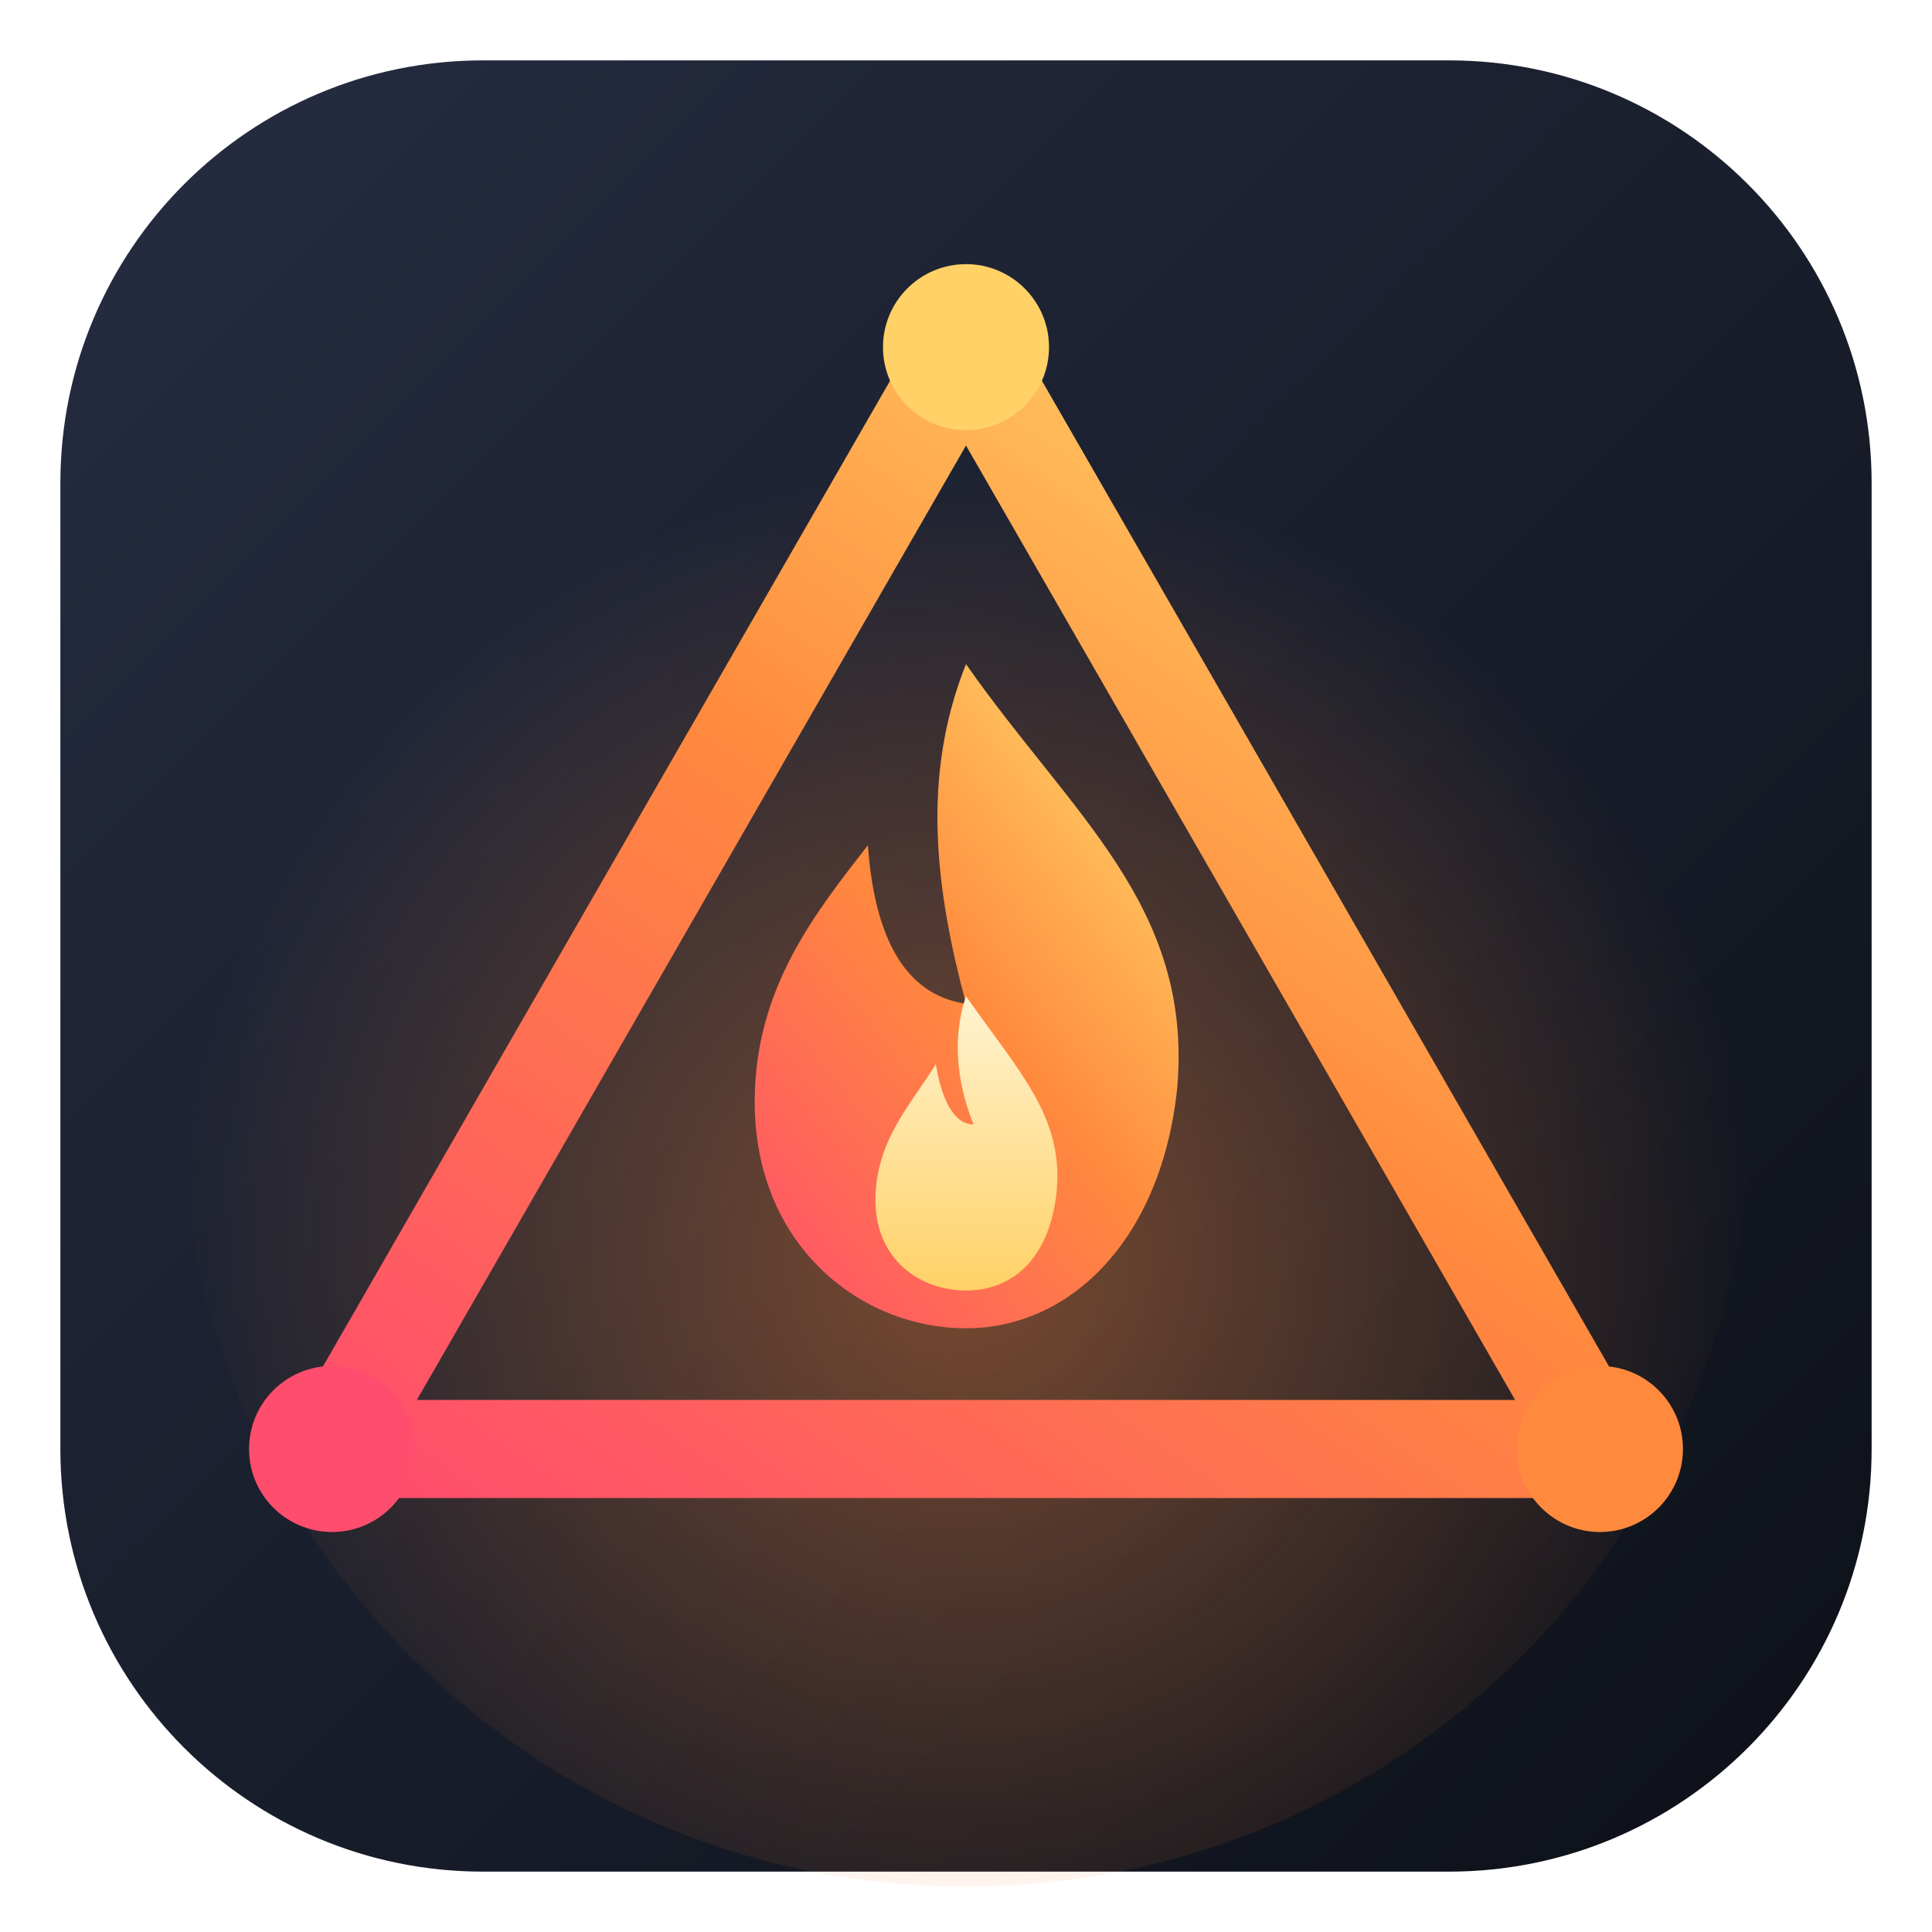
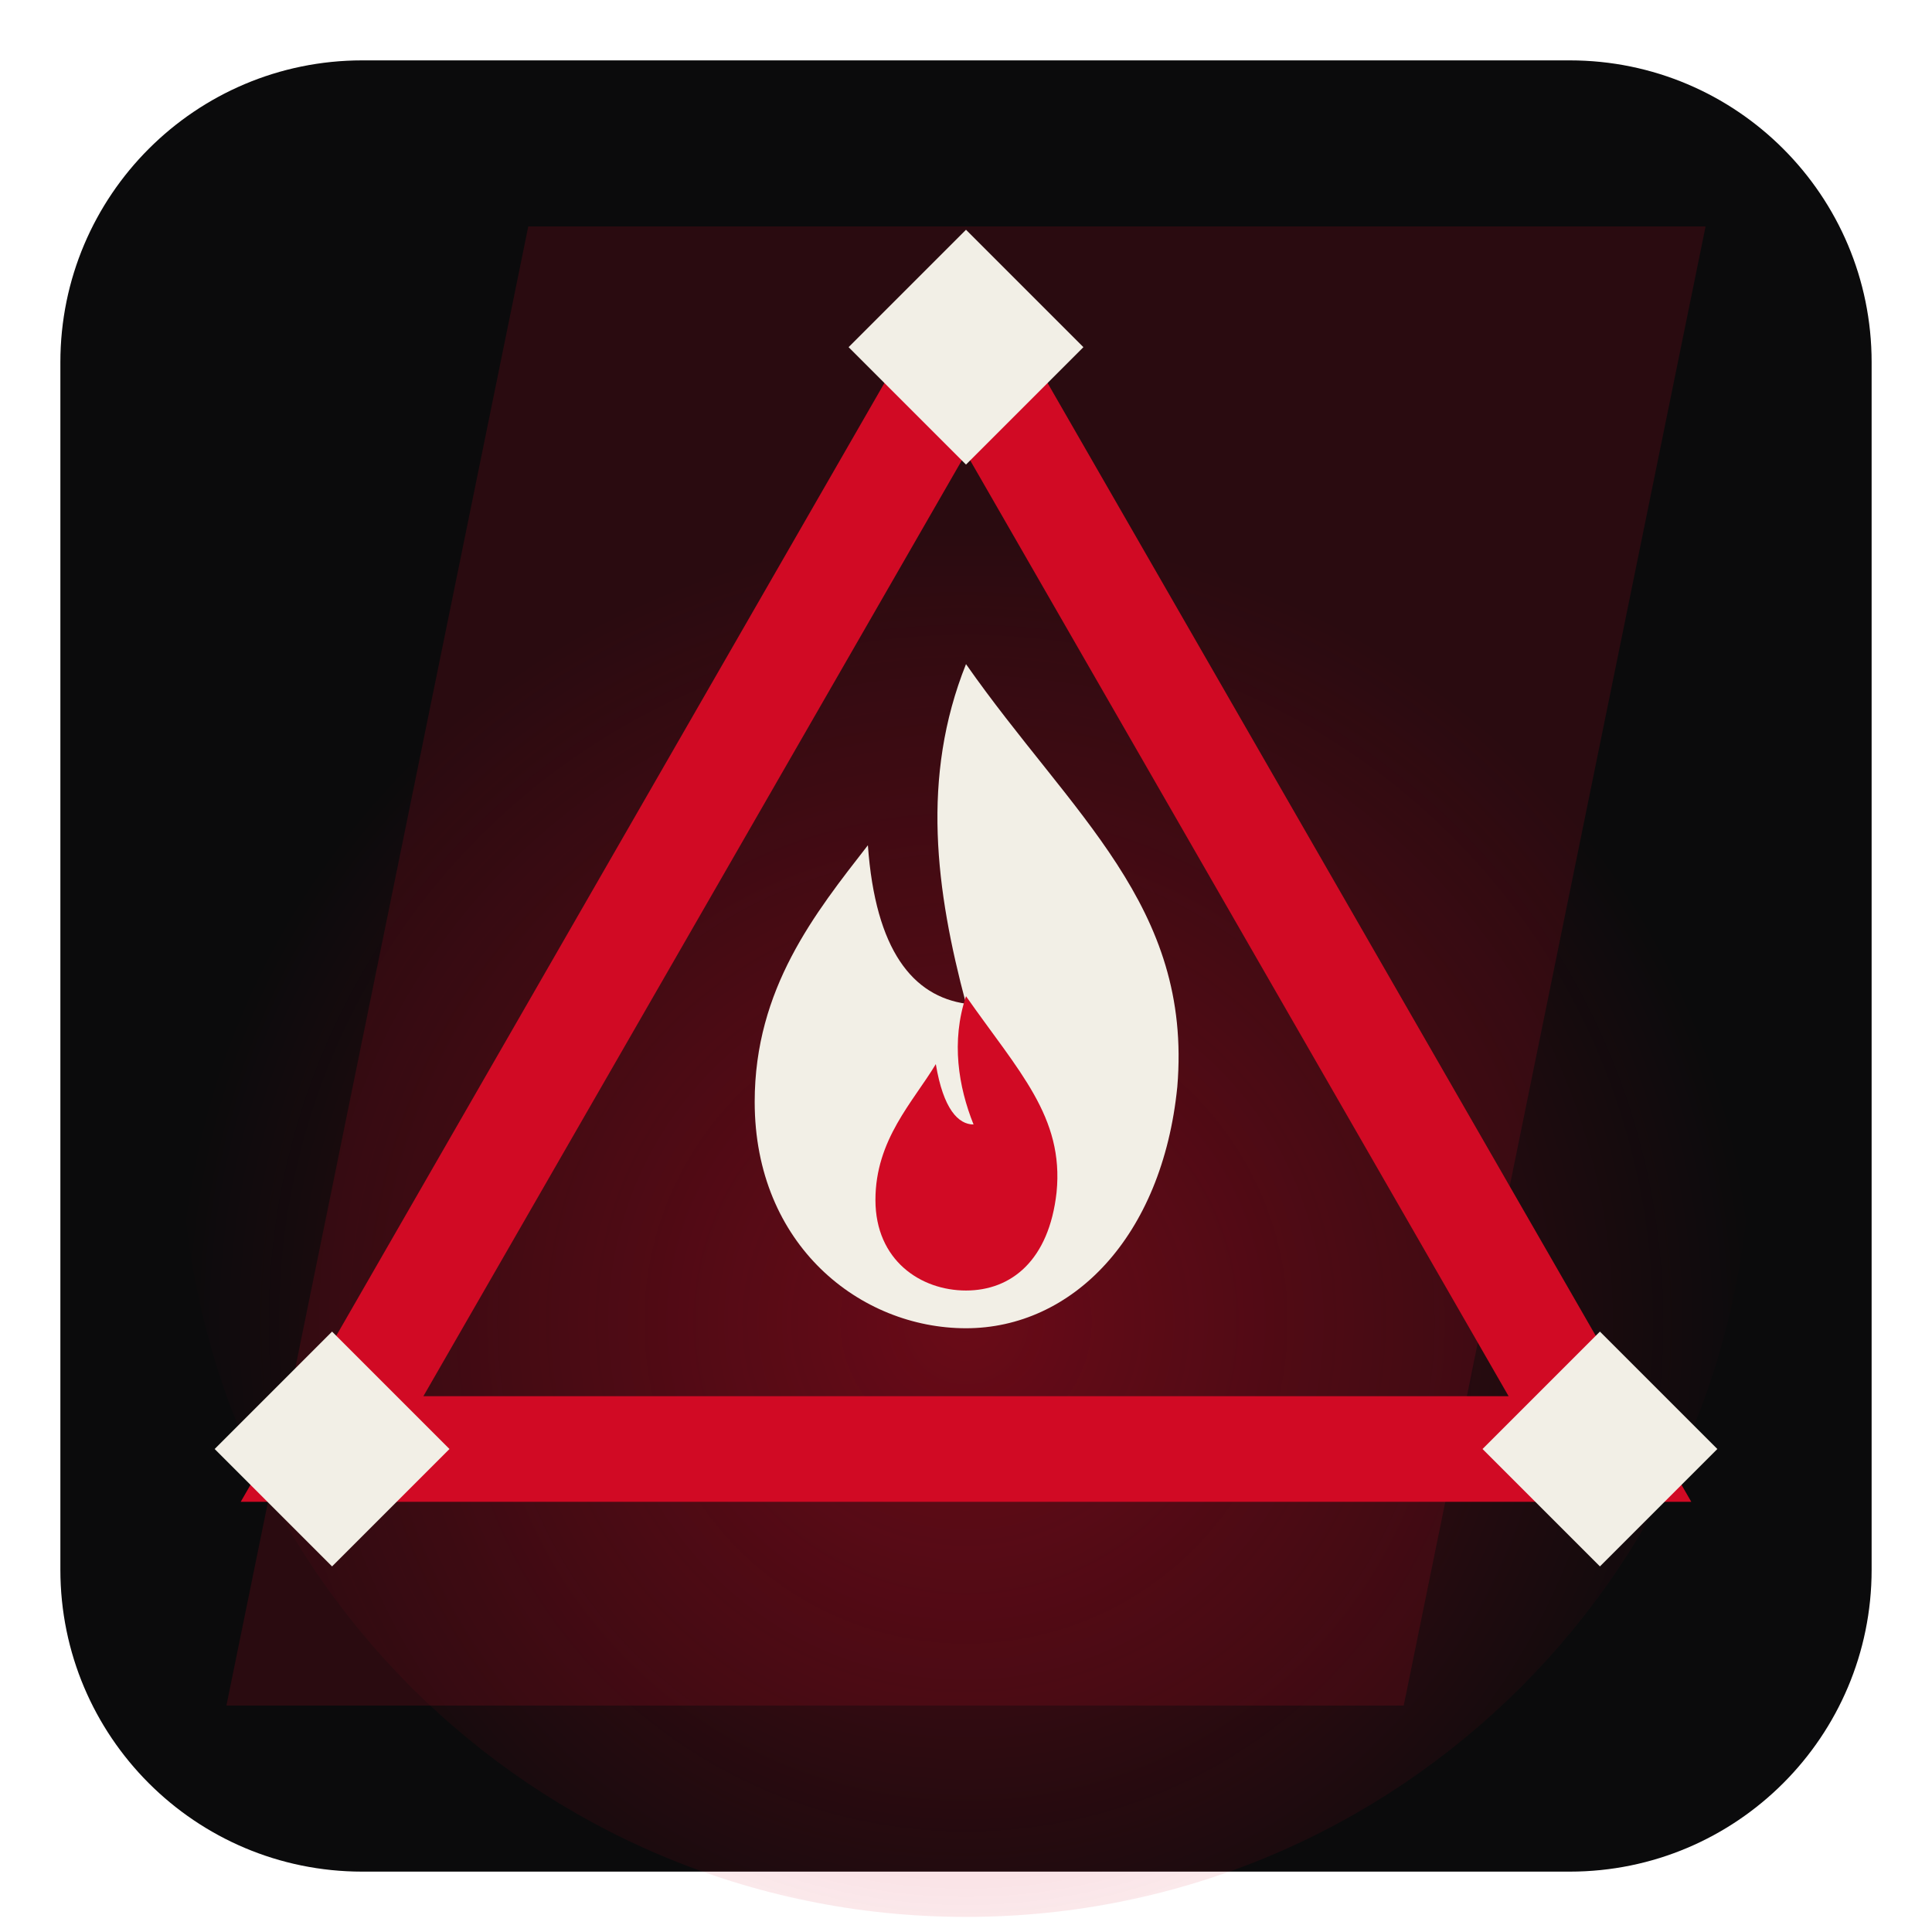
<svg xmlns="http://www.w3.org/2000/svg" width="256" height="256" viewBox="0 0 256 256">
  <defs>
-     <linearGradient id="bg" x1="0" y1="0" x2="1" y2="1">
-       <stop offset="0" stop-color="#262d42" />
-       <stop offset="1" stop-color="#0d1017" />
-     </linearGradient>
-     <linearGradient id="warm" x1="0" y1="1" x2="0.8" y2="0">
-       <stop offset="0" stop-color="#ff4d6d" />
-       <stop offset="0.55" stop-color="#ff8a3d" />
-       <stop offset="1" stop-color="#ffd166" />
-     </linearGradient>
-     <radialGradient id="glow" cx="0.5" cy="0.6" r="0.5">
-       <stop offset="0" stop-color="#ff8a3d" stop-opacity="0.42" />
-       <stop offset="1" stop-color="#ff8a3d" stop-opacity="0" />
+     <radialGradient id="glow" cx="0.5" cy="0.62" r="0.5">
+       <stop offset="0" stop-color="#d10a24" stop-opacity="0.38" />
+       <stop offset="1" stop-color="#d10a24" stop-opacity="0" />
    </radialGradient>
-     <linearGradient id="core" x1="0" y1="1" x2="0" y2="0">
-       <stop offset="0" stop-color="#ffd166" />
-       <stop offset="1" stop-color="#fff3d1" />
-     </linearGradient>
  </defs>
-   <rect x="8" y="8" width="240" height="240" rx="56" fill="url(#bg)" />
-   <circle cx="128" cy="146" r="104" fill="url(#glow)" />
-   <path d="M128 46 L212 192 L44 192 Z" fill="none" stroke="url(#warm)" stroke-width="13" stroke-linejoin="round" />
-   <path d="M128 88 C142 108 158 120 156 144 C154 164 142 176 128 176 C114 176 100 165 100 146            C100 131 108 121 115 112 C116 126 121 132 128 133 C124 118 122 103 128 88 Z" fill="url(#warm)" />
-   <path d="M128 132 C135 142 141 148 140 158 C139 167 134 171 128 171 C122 171 116 167 116 159            C116 151 121 146 124 141 C125 147 127 149 129 149 C127 144 126 138 128 132 Z" fill="url(#core)" />
-   <circle cx="128" cy="46" r="11" fill="#ffd166" />
-   <circle cx="212" cy="192" r="11" fill="#ff8a3d" />
-   <circle cx="44" cy="192" r="11" fill="#ff4d6d" />
+   <rect x="8" y="8" width="240" height="240" rx="40" fill="#0b0b0c" />
+   <path d="M70 30 L226 30 L186 226 L30 226 Z" fill="#d10a24" opacity="0.16" />
+   <circle cx="128" cy="150" r="104" fill="url(#glow)" />
+   <path d="M128 46 L212 192 L44 192 Z" fill="none" stroke="#d10a24" stroke-width="14" stroke-linejoin="miter" />
+   <path d="M128 88 C142 108 158 120 156 144 C154 164 142 176 128 176 C114 176 100 165 100 146            C100 131 108 121 115 112 C116 126 121 132 128 133 C124 118 122 103 128 88 Z" fill="#f2efe6" />
+   <path d="M128 132 C135 142 141 148 140 158 C139 167 134 171 128 171 C122 171 116 167 116 159            C116 151 121 146 124 141 C125 147 127 149 129 149 C127 144 126 138 128 132 Z" fill="#d10a24" />
+   <rect x="117" y="35" width="22" height="22" fill="#f2efe6" transform="rotate(45 128 46)" />
+   <rect x="201" y="181" width="22" height="22" fill="#f2efe6" transform="rotate(45 212 192)" />
+   <rect x="33" y="181" width="22" height="22" fill="#f2efe6" transform="rotate(45 44 192)" />
</svg>
